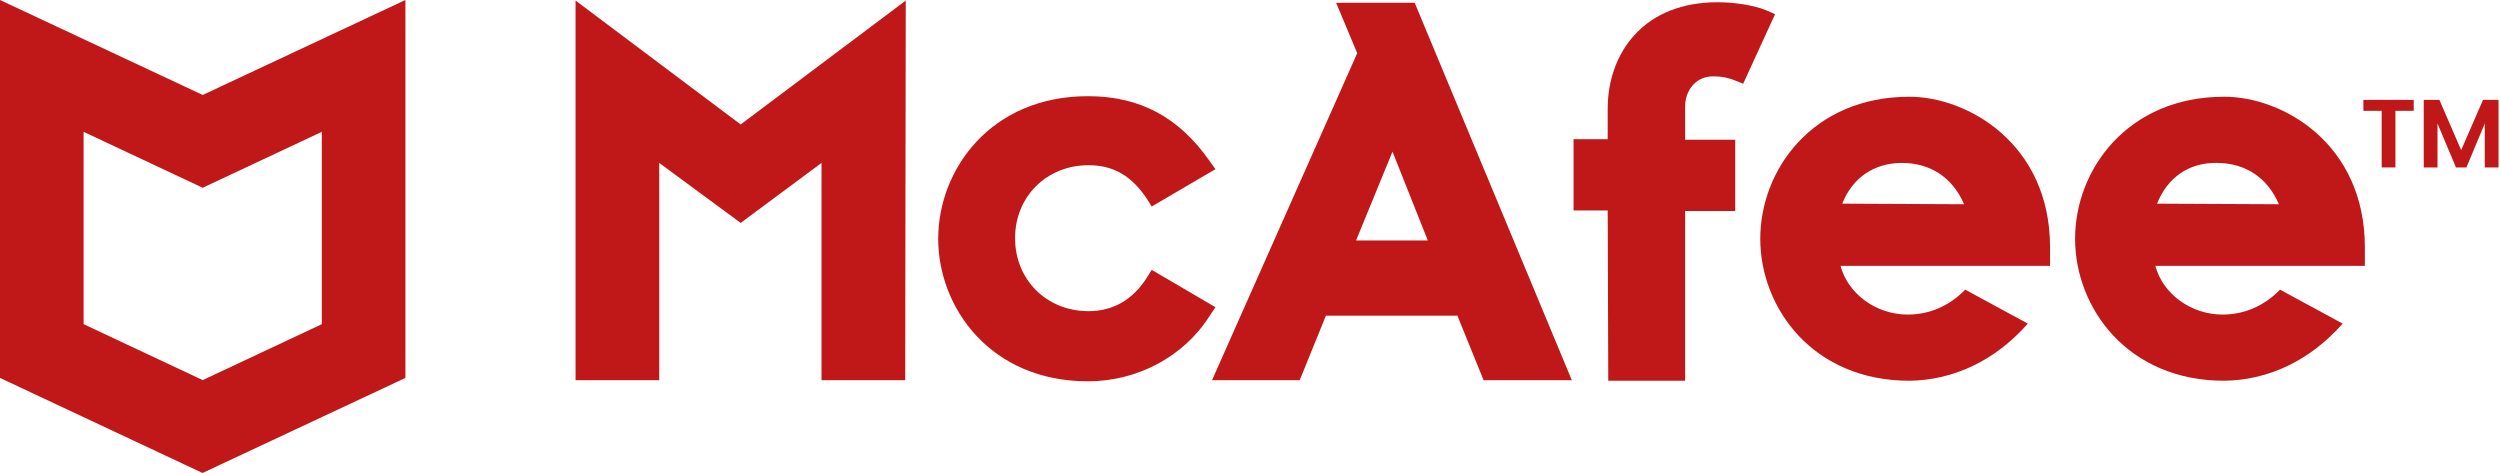
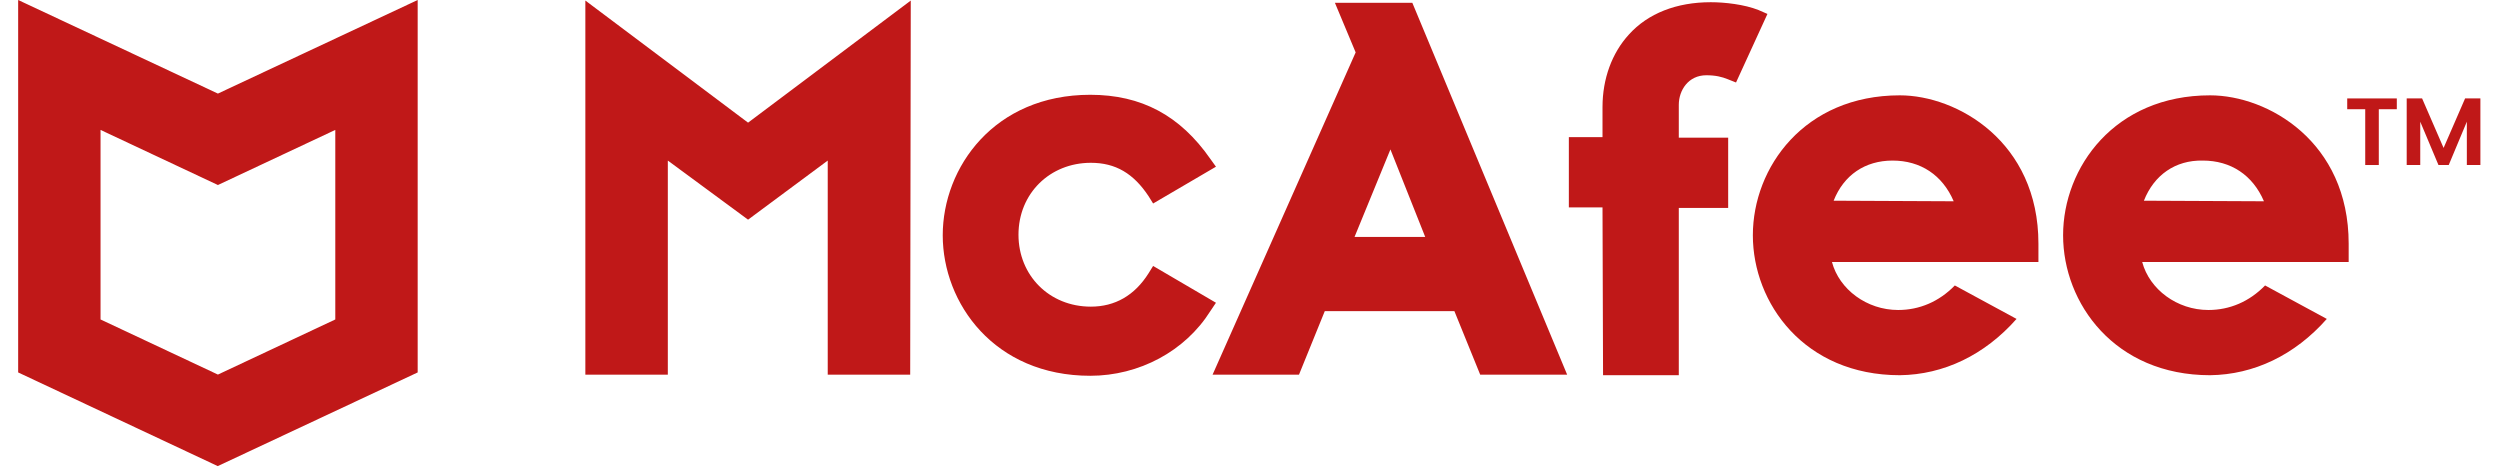
- <svg xmlns="http://www.w3.org/2000/svg" width="148" height="28" id="logo" viewBox="0 0 148 28" fill="none">
+ <svg xmlns="http://www.w3.org/2000/svg" width="118" height="22" id="logo" viewBox="0 0 148 28" fill="none">
  <path d="M71.955 18.187L68.18 15.976L67.91 16.412C67.068 17.751 65.888 18.421 64.439 18.421C61.945 18.421 60.092 16.546 60.092 14.101C60.092 11.622 61.979 9.78 64.439 9.78C65.922 9.78 67.001 10.416 67.91 11.79L68.18 12.225L71.955 10.014L71.618 9.546C69.798 6.933 67.472 5.694 64.405 5.694C58.642 5.694 55.542 10.048 55.542 14.134C55.542 18.22 58.642 22.574 64.405 22.574C67.338 22.574 70.101 21.101 71.618 18.689L71.955 18.187Z" fill="#C01818" />
  <path d="M71.752 22.507H76.943L78.493 18.689H86.278L87.829 22.507H93.052L83.751 0.167H79.1L80.347 3.148L71.752 22.507ZM82.436 8.976L84.526 14.235H80.279L82.436 8.976Z" fill="#C01818" />
  <path d="M95.209 22.54H99.759V12.492H102.725V8.272H99.759V6.296C99.759 5.425 100.332 4.521 101.411 4.521C101.984 4.521 102.354 4.621 102.691 4.755L103.197 4.956L105.084 0.837L104.545 0.602C103.702 0.267 102.523 0.133 101.68 0.133C99.624 0.133 97.906 0.803 96.76 2.076C95.749 3.181 95.176 4.722 95.176 6.43V8.239H93.154V12.459H95.176L95.209 22.54Z" fill="#C01818" />
  <path d="M34.073 0.033V22.507H39.027V9.646L43.847 13.196L48.633 9.646V22.507H53.587L53.621 0.033L43.847 7.368L34.073 0.033Z" fill="#C01818" />
  <path d="M113.038 5.727C107.309 5.727 104.208 10.048 104.208 14.134C104.208 18.22 107.309 22.54 113.038 22.54C115.667 22.507 118.127 21.335 120.048 19.158L116.341 17.148C115.397 18.119 114.218 18.622 112.937 18.622C111.05 18.622 109.398 17.383 108.96 15.741H121.363V14.636C121.363 8.507 116.476 5.727 113.038 5.727ZM109.061 12.057C109.668 10.517 110.948 9.646 112.6 9.646C114.285 9.646 115.599 10.517 116.273 12.091L109.061 12.057Z" fill="#C01818" />
  <path d="M131.675 5.727C125.946 5.727 122.845 10.048 122.845 14.134C122.845 18.22 125.946 22.54 131.675 22.54C134.304 22.507 136.765 21.335 138.686 19.158L134.978 17.148C134.035 18.119 132.855 18.622 131.574 18.622C129.687 18.622 128.036 17.383 127.597 15.741H140V14.636C140 8.507 135.147 5.727 131.675 5.727ZM127.699 12.057C128.305 10.517 129.586 9.612 131.237 9.646C132.922 9.646 134.237 10.517 134.911 12.091L127.699 12.057Z" fill="#C01818" />
  <path fill-rule="evenodd" clip-rule="evenodd" d="M12 5.622L0 0V22.373L11.99 28L24 22.373V0L12 5.622ZM12 11.115L12.01 11.12V11.11L19.051 7.804V19.191L12 22.502L4.949 19.191V7.804L11.99 11.11V11.12L12 11.115Z" fill="#C01818" />
  <path d="M142.892 5.913V6.561H141.81V9.913H140.995V6.561H139.913V5.913H142.892Z" fill="#C01818" />
  <path d="M147.913 5.913V9.913H147.099V7.311L146.011 9.913H145.394L144.3 7.311V9.913H143.486V5.913H144.411L145.702 8.887L146.994 5.913H147.913Z" fill="#C01818" />
</svg>
